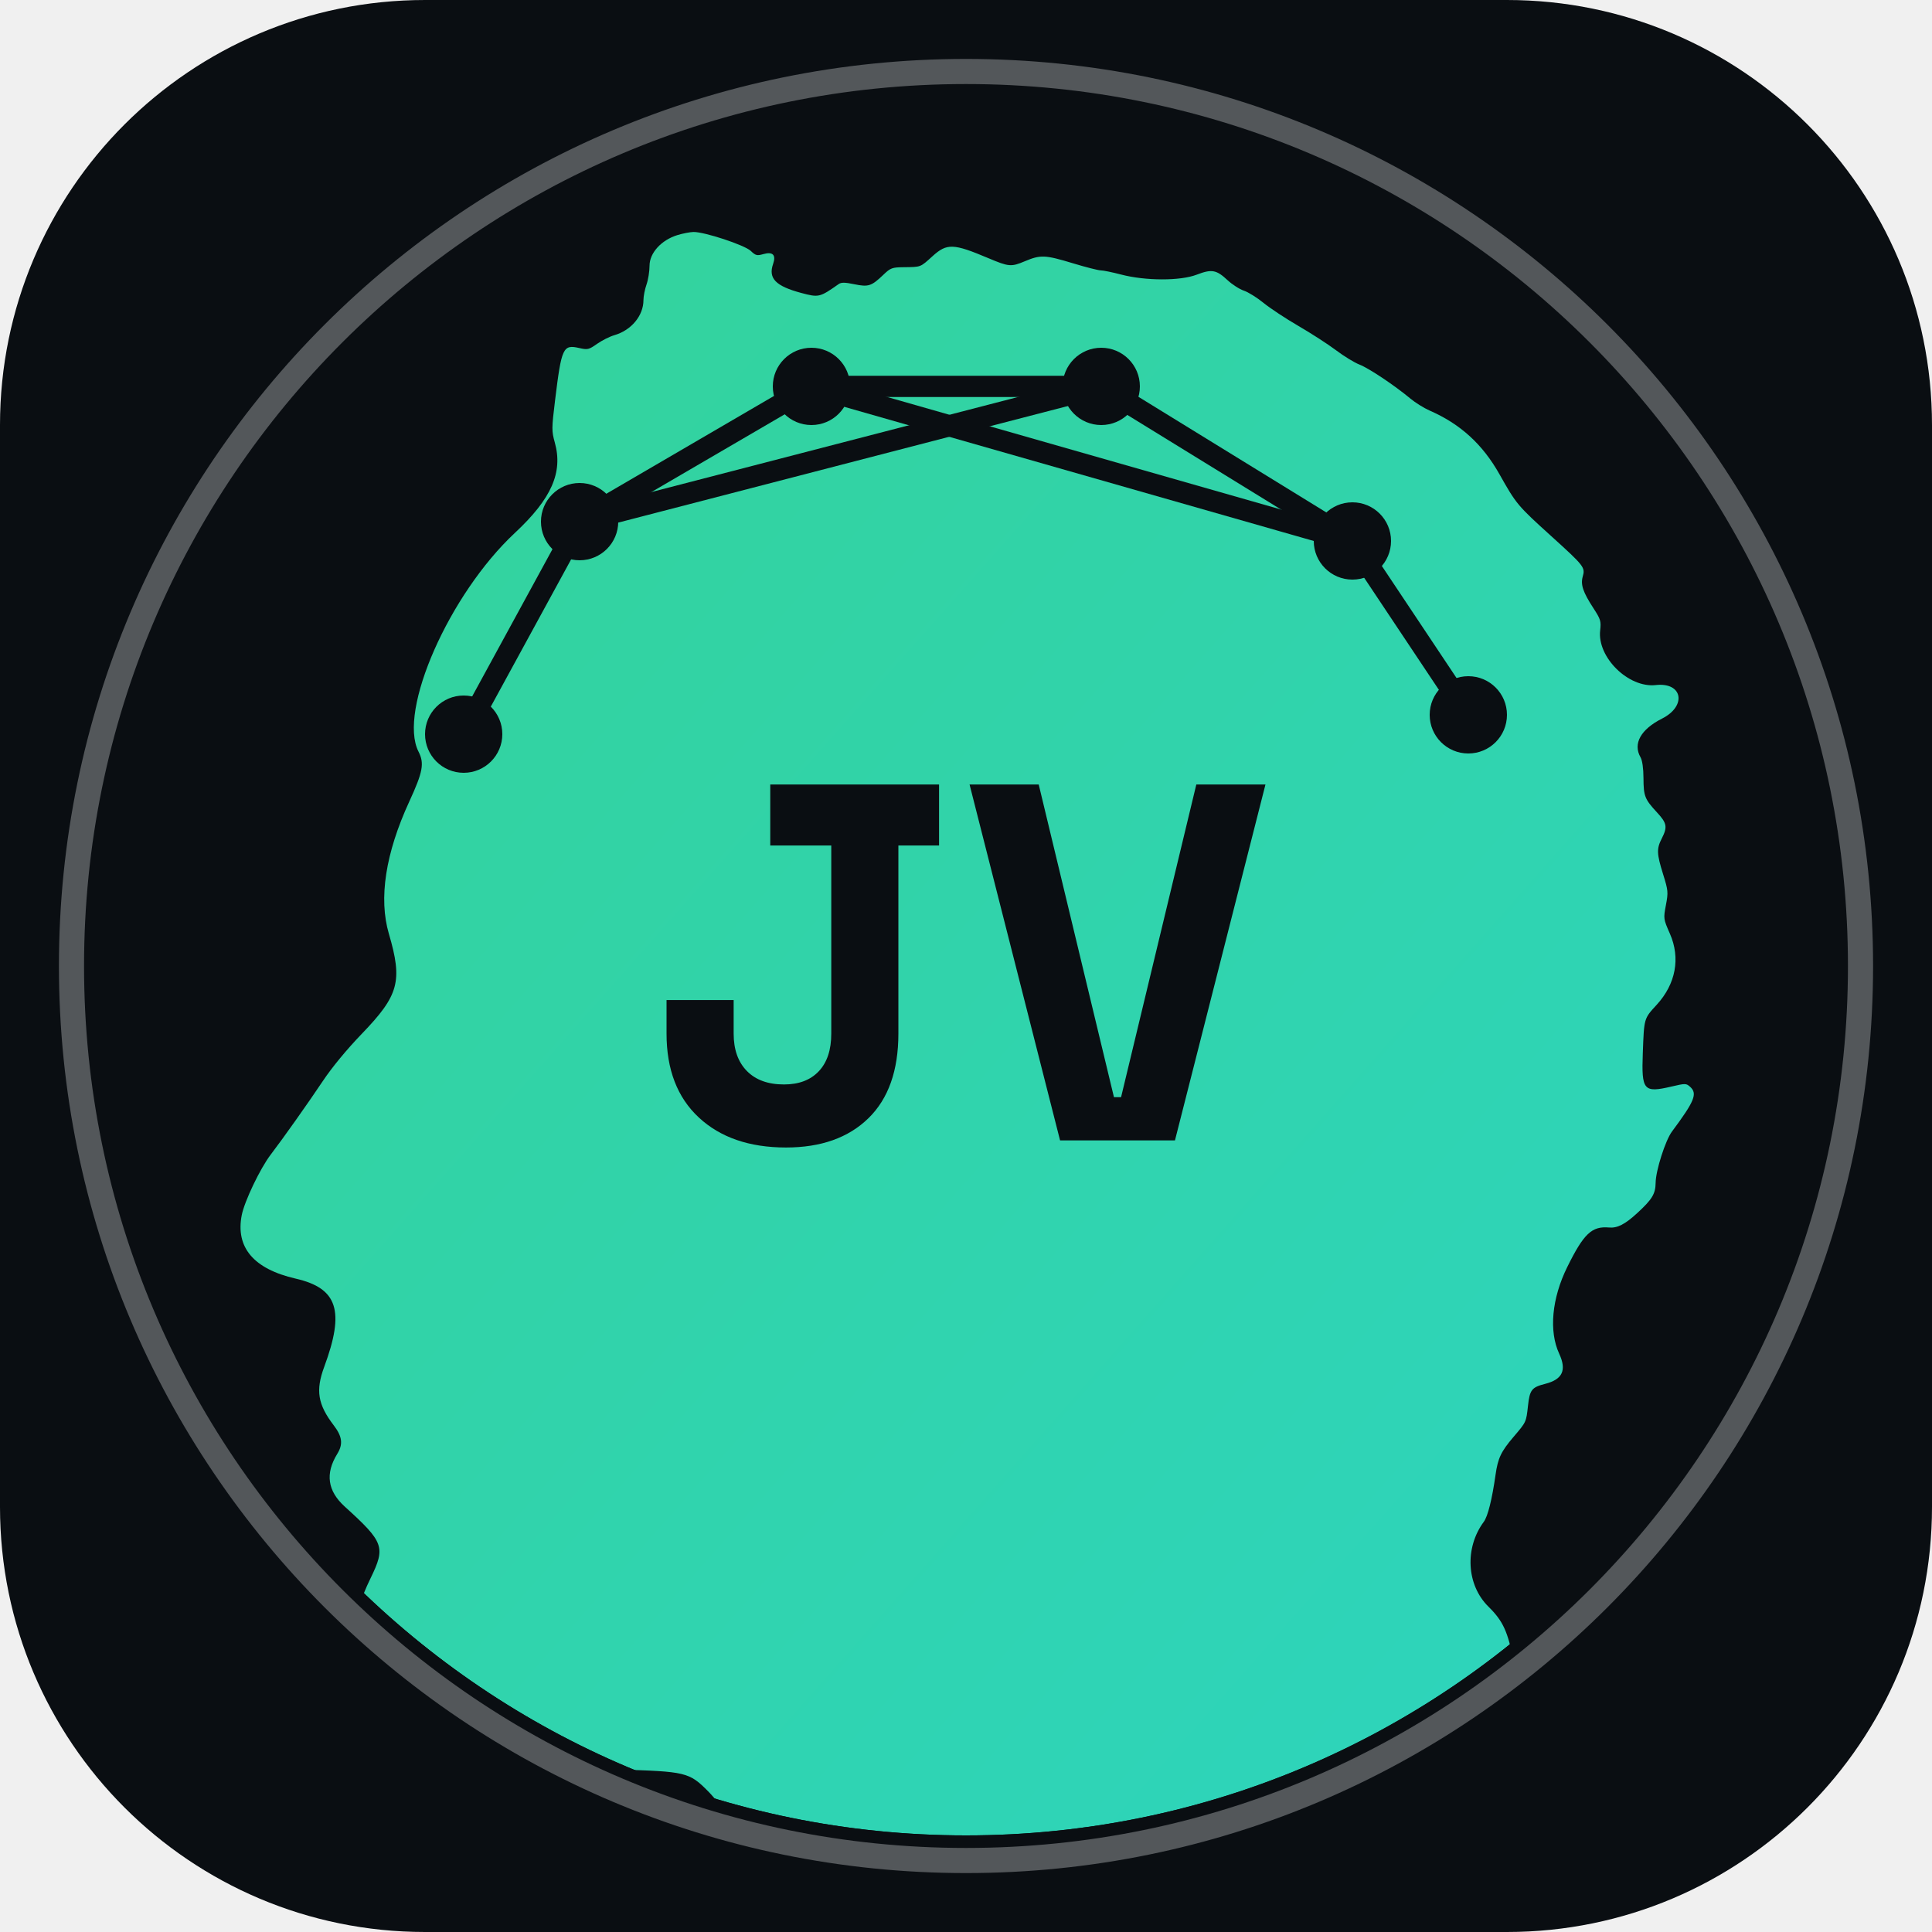
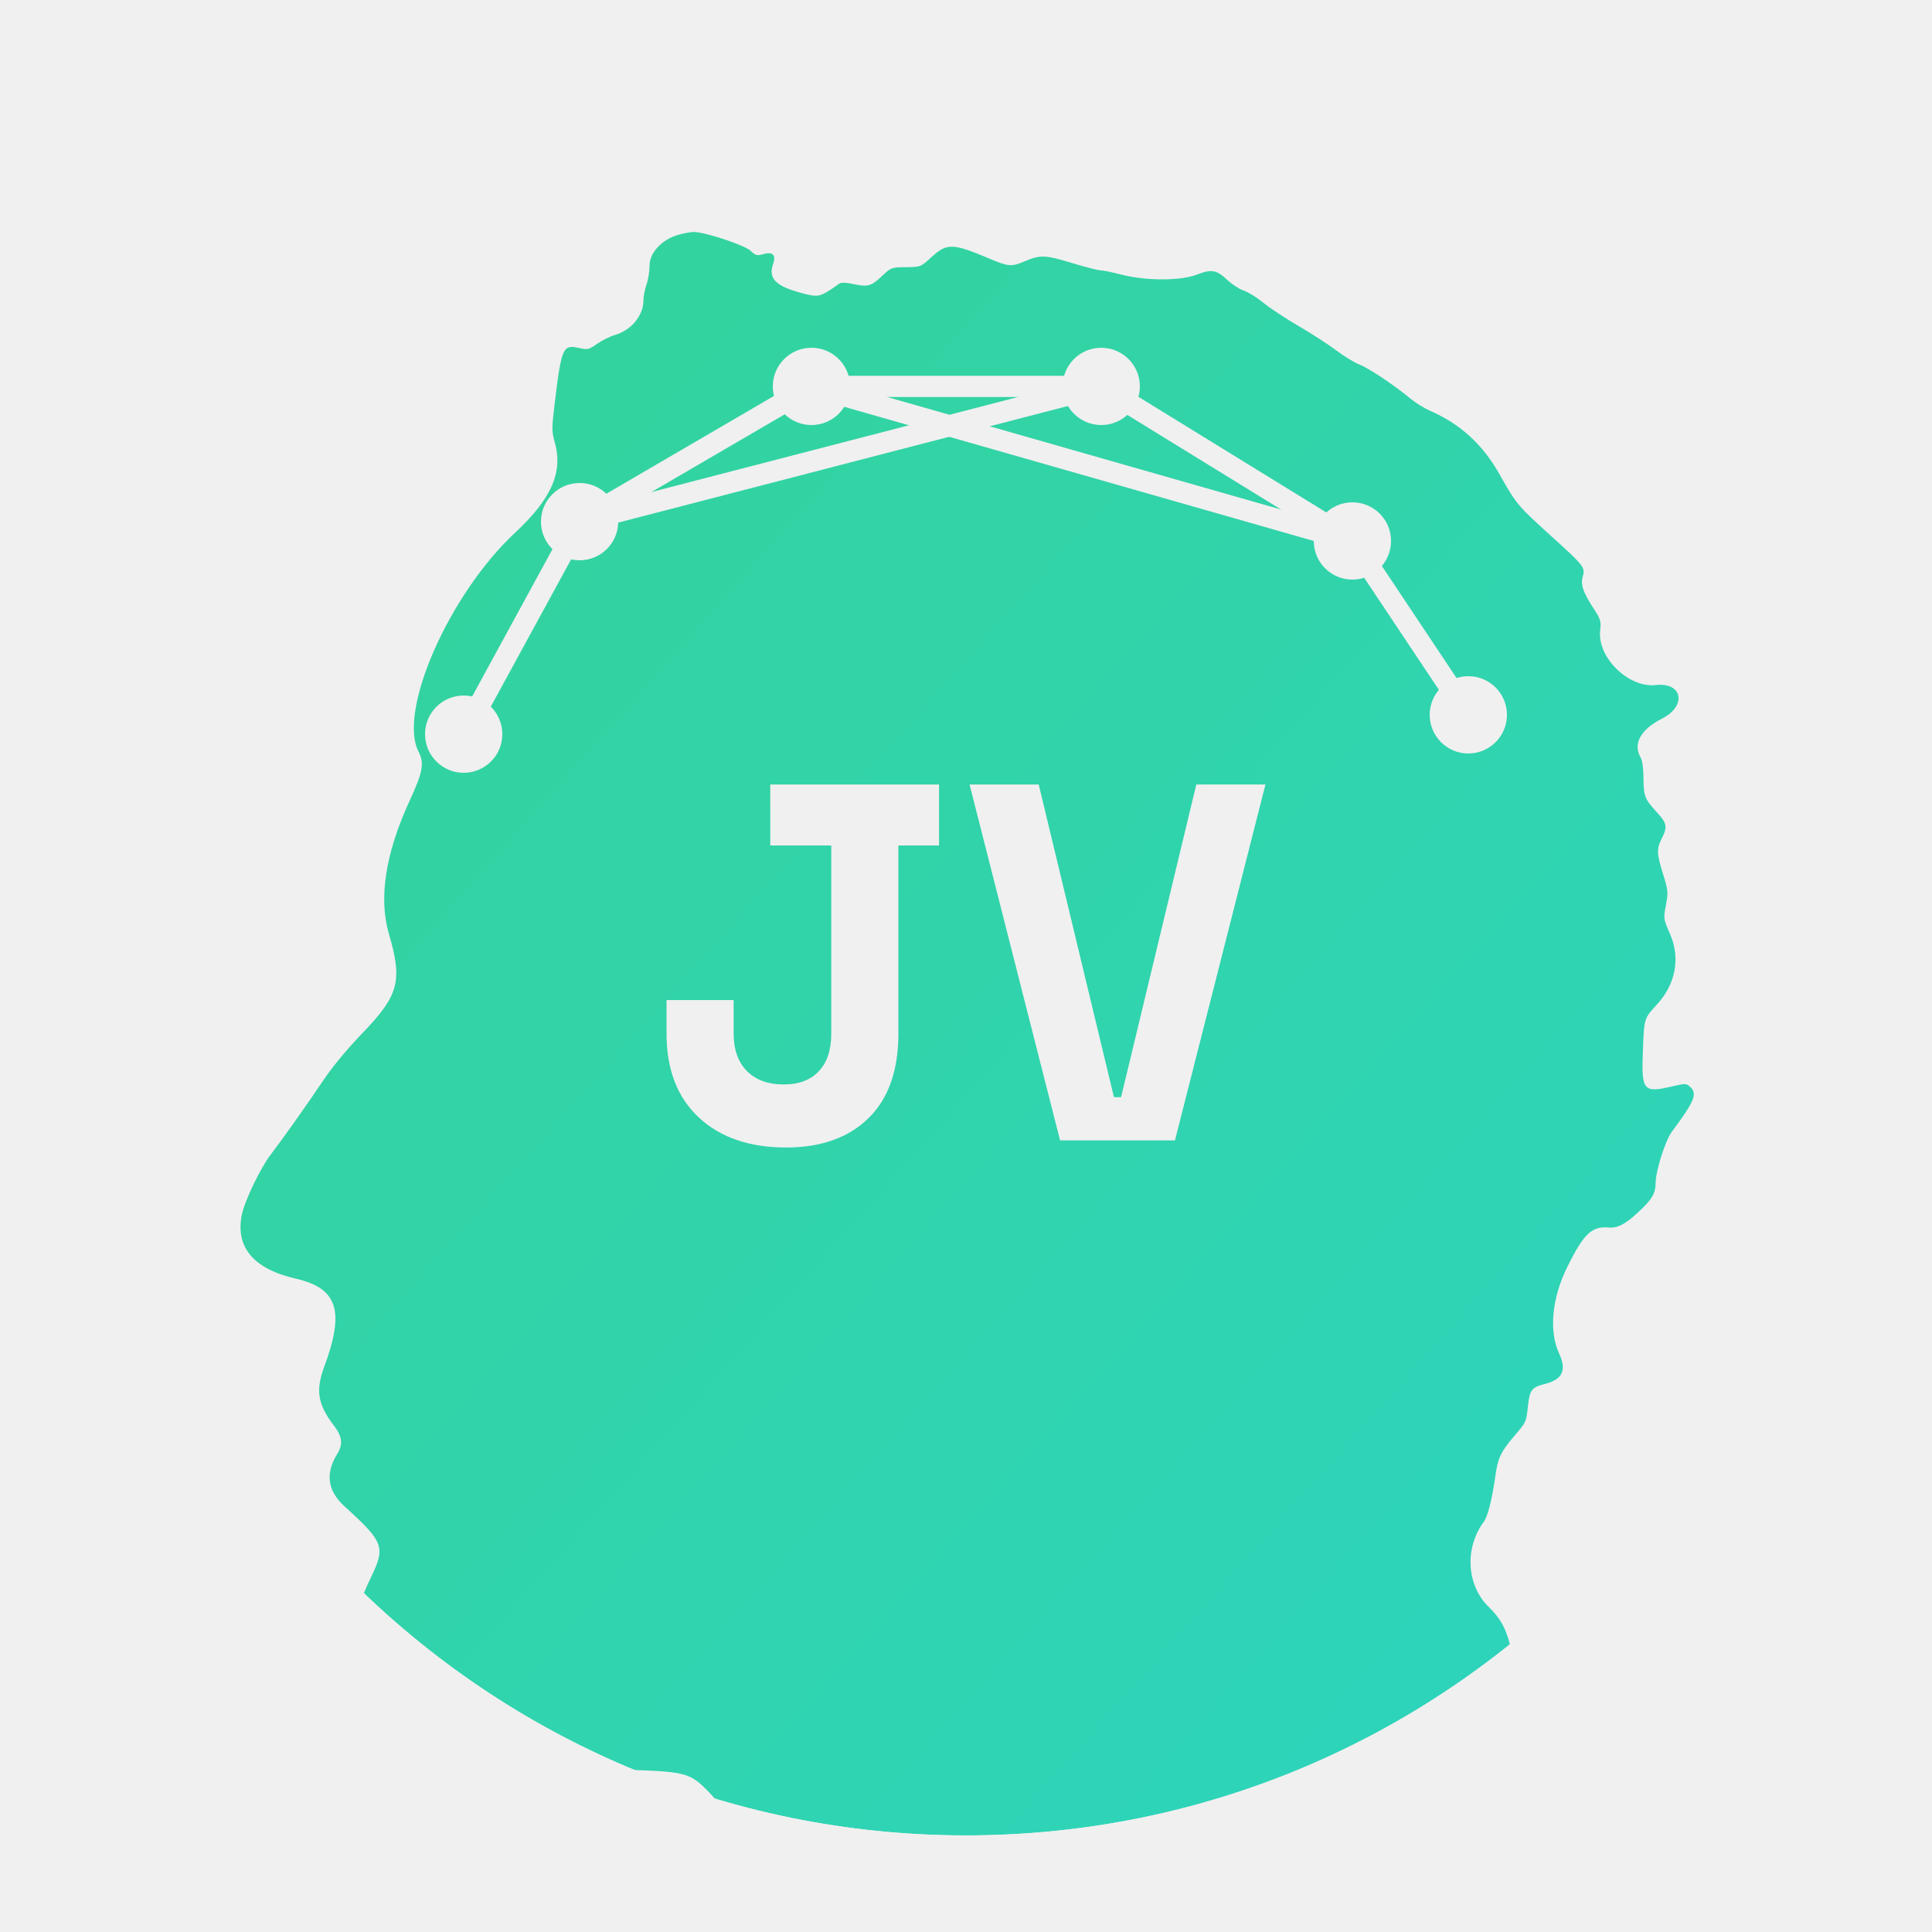
<svg xmlns="http://www.w3.org/2000/svg" viewBox="0 0 100 100">
  <defs>
    <linearGradient id="g" x1="0" y1="0" x2="1" y2="1">
      <stop offset="0%" stop-color="#34d399" />
      <stop offset="100%" stop-color="#2dd4bf" />
    </linearGradient>
    <clipPath id="c">
      <circle cx="50" cy="50" r="45" />
    </clipPath>
    <mask id="m">
      <rect width="100" height="100" fill="white" />
      <g stroke="black" stroke-width="1.1" stroke-linecap="round" fill="none">
        <line x1="30" y1="27" x2="42" y2="20" />
        <line x1="42" y1="20" x2="57" y2="20" />
        <line x1="57" y1="20" x2="70" y2="28" />
        <line x1="30" y1="27" x2="24" y2="38" />
        <line x1="70" y1="28" x2="76" y2="37" />
        <line x1="42" y1="20" x2="70" y2="28" />
        <line x1="30" y1="27" x2="57" y2="20" />
      </g>
      <circle cx="30" cy="27" r="2" fill="black" />
      <circle cx="42" cy="20" r="2" fill="black" />
      <circle cx="57" cy="20" r="2" fill="black" />
      <circle cx="70" cy="28" r="2" fill="black" />
      <circle cx="24" cy="38" r="2" fill="black" />
      <circle cx="76" cy="37" r="2" fill="black" />
      <path transform="translate(33.658 59.026) scale(0.26316)" d="M26.700 1.400Q15.900 1.400 9.550-4.500Q3.200-10.400 3.200-21L3.200-27.600L16.400-27.600L16.400-21Q16.400-16.300 19-13.650Q21.600-11 26.300-11Q30.700-11 33.150-13.600Q35.600-16.200 35.600-21L35.600-58L23.600-58L23.600-70L56.800-70L56.800-58L48.800-58L48.800-21Q48.800-10.100 42.900-4.350Q37 1.400 26.700 1.400M103.200 0L80.600 0L62.800-70L76.400-70L91.200-8.500L92.600-8.500L107.400-70L121-70" fill="black" />
    </mask>
  </defs>
-   <rect width="100" height="100" rx="22" fill="#0a0e12" />
-   <circle cx="50" cy="50" r="46.3" fill="none" stroke="#EDF2F4" stroke-opacity="0.32" stroke-width="1.3" />
  <g clip-path="url(#c)" mask="url(#m)">
    <path transform="translate(8 4.86) scale(0.105)" d="M 257.730 69.606 C 249.800 72.044, 244 78.421, 244 84.703 C 244 87.478, 243.325 91.662, 242.500 94 C 241.675 96.338, 241 99.784, 241 101.658 C 241 109.316, 235.035 116.518, 226.694 118.930 C 224.387 119.597, 220.537 121.524, 218.138 123.214 C 214.088 126.065, 213.462 126.214, 209.406 125.286 C 201.321 123.436, 200.624 124.940, 197.417 151.163 C 195.725 164.998, 195.719 166.168, 197.312 171.898 C 201.398 186.595, 195.661 199.584, 177.669 216.363 C 145.234 246.615, 119.868 304.139, 130.110 324.216 C 133.075 330.027, 132.303 334.203, 125.561 348.851 C 113.821 374.357, 110.393 396.593, 115.511 414.041 C 122.353 437.366, 120.472 444.331, 102.211 463.281 C 94.763 471.010, 87.501 479.806, 82.962 486.596 C 75.563 497.663, 63.378 514.863, 57.216 522.939 C 52.066 529.687, 44.323 545.869, 42.982 552.684 C 39.844 568.635, 48.851 579.250, 69.561 584.010 C 90.271 588.769, 93.858 599.855, 83.632 627.500 C 79.318 639.160, 80.442 646.012, 88.372 656.401 C 92.531 661.849, 92.995 665.653, 90.075 670.382 C 84.040 680.160, 85.252 688.679, 93.778 696.409 C 113.085 713.914, 113.959 716.325, 106.538 731.581 C 96.333 752.557, 95.508 767.125, 103.610 783.267 C 112.807 801.592, 127.104 809.499, 167.269 818.473 C 195.295 824.735, 198.936 825.186, 228 825.998 C 262.052 826.948, 263.542 827.308, 272.992 836.849 C 279.585 843.505, 292.763 862.314, 297.096 871.250 L 299.399 876 507.981 876 L 716.564 876 718.450 865.384 C 721.771 846.691, 720.274 840.028, 710.849 831.554 C 701.700 823.329, 695.847 820.658, 688.296 821.264 C 678.461 822.054, 675.724 817.591, 674.435 798.669 C 674.092 793.626, 673.384 787.925, 672.863 786 C 672.341 784.075, 671.073 778.225, 670.045 773 C 667.070 757.886, 664.752 752.831, 657.532 745.708 C 646.708 735.031, 645.713 716.775, 655.251 703.875 C 657.233 701.194, 659.316 692.856, 661.043 680.691 C 662.205 672.502, 663.765 669.223, 669.933 662 C 676.212 654.647, 676.145 654.793, 677.034 646.694 C 677.898 638.815, 678.867 637.579, 685.500 635.888 C 694.083 633.700, 696.188 629.158, 692.404 620.991 C 687.271 609.911, 688.773 593.742, 696.365 578.349 C 704.516 561.823, 708.496 558.056, 717 558.820 C 721.079 559.186, 724.870 557.244, 730.895 551.701 C 738.253 544.932, 739.889 542.235, 739.955 536.765 C 740.028 530.704, 744.759 515.870, 748.013 511.500 C 759.176 496.506, 760.674 492.825, 756.976 489.478 C 755.037 487.724, 754.644 487.718, 747.726 489.336 C 734.037 492.537, 732.949 491.266, 733.629 472.863 C 734.270 455.514, 734.160 455.896, 740.468 449.035 C 749.896 438.779, 752.275 426.017, 746.998 413.996 C 743.789 406.684, 743.768 406.531, 745.021 399.887 C 746.220 393.534, 746.145 392.710, 743.644 384.689 C 740.473 374.518, 740.386 372.124, 743 367 C 745.876 361.362, 745.530 359.487, 740.640 354.207 C 734.587 347.673, 734.005 346.200, 733.965 337.316 C 733.942 332.434, 733.393 328.562, 732.500 327 C 728.677 320.312, 732.619 313.240, 743.126 307.937 C 755.441 301.720, 753.236 289.923, 740.037 291.416 C 726.581 292.939, 711.094 277.727, 712.610 264.476 C 713.131 259.919, 712.850 258.994, 709.274 253.500 C 704.140 245.612, 702.886 241.884, 704.029 237.900 C 705.311 233.428, 704.759 232.720, 688.505 218.005 C 671.853 202.929, 671.287 202.252, 662.979 187.500 C 654.637 172.686, 643.709 162.727, 628.500 156.077 C 625.750 154.875, 621.475 152.206, 619 150.147 C 611.124 143.593, 598.549 135.201, 593.950 133.429 C 591.502 132.486, 586.312 129.313, 582.416 126.378 C 578.519 123.443, 570.194 118.061, 563.916 114.418 C 557.637 110.775, 549.875 105.650, 546.666 103.029 C 543.457 100.409, 539.093 97.691, 536.968 96.990 C 534.844 96.288, 531.243 93.978, 528.966 91.855 C 523.406 86.670, 521.153 86.268, 513.692 89.127 C 505.586 92.234, 488.455 92.194, 476.419 89.042 C 472.132 87.919, 467.640 87, 466.438 87 C 465.237 87, 459.058 85.425, 452.708 83.500 C 438.945 79.328, 436.752 79.237, 428.960 82.517 C 422.268 85.334, 421.109 85.234, 411 80.965 C 393.737 73.677, 390.604 73.567, 383.500 80 C 377.380 85.543, 377.926 85.334, 369.300 85.430 C 363.577 85.495, 362.806 85.780, 359.300 89.132 C 353.378 94.792, 351.921 95.269, 344.941 93.827 C 340.241 92.856, 338.515 92.844, 337.196 93.773 C 327.904 100.320, 327.420 100.435, 318.814 98.131 C 306.135 94.738, 302.435 90.928, 304.913 83.820 C 306.474 79.343, 304.744 77.639, 300.014 78.996 C 296.979 79.866, 296.279 79.684, 293.891 77.395 C 290.892 74.522, 270.976 67.951, 265.629 68.070 C 263.908 68.108, 260.353 68.799, 257.730 69.606" fill="url(#g)" />
  </g>
</svg>
